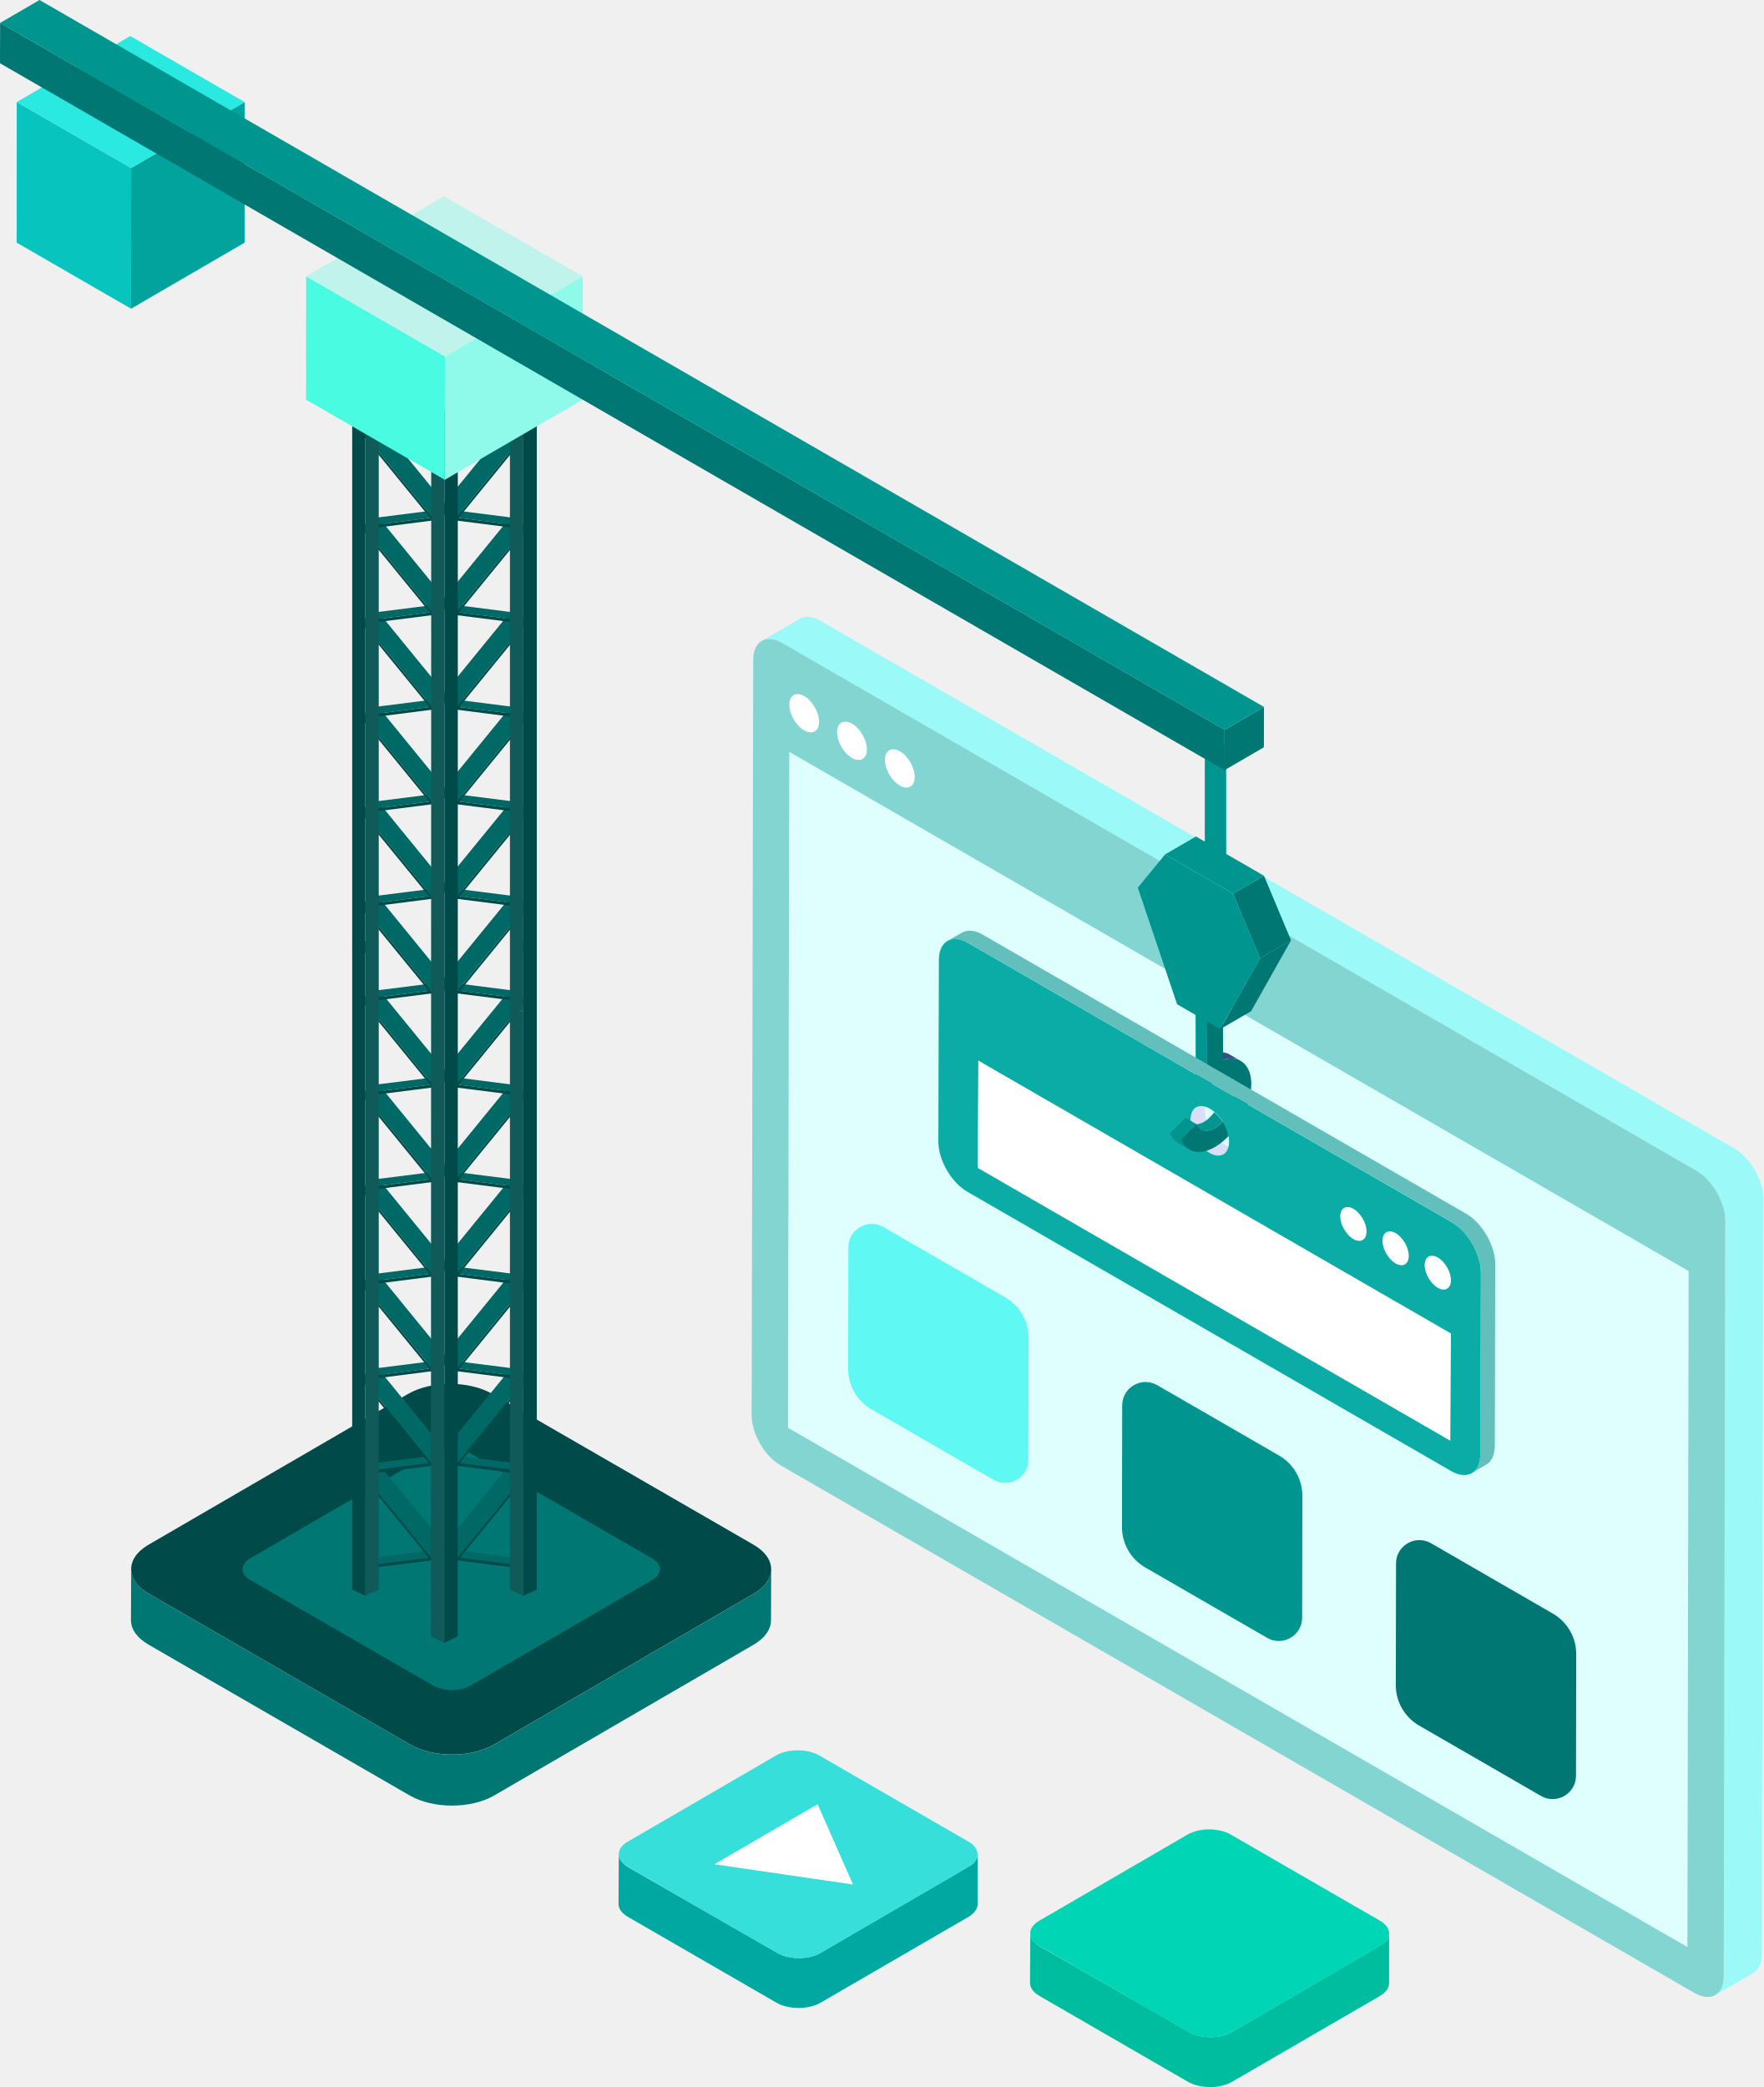
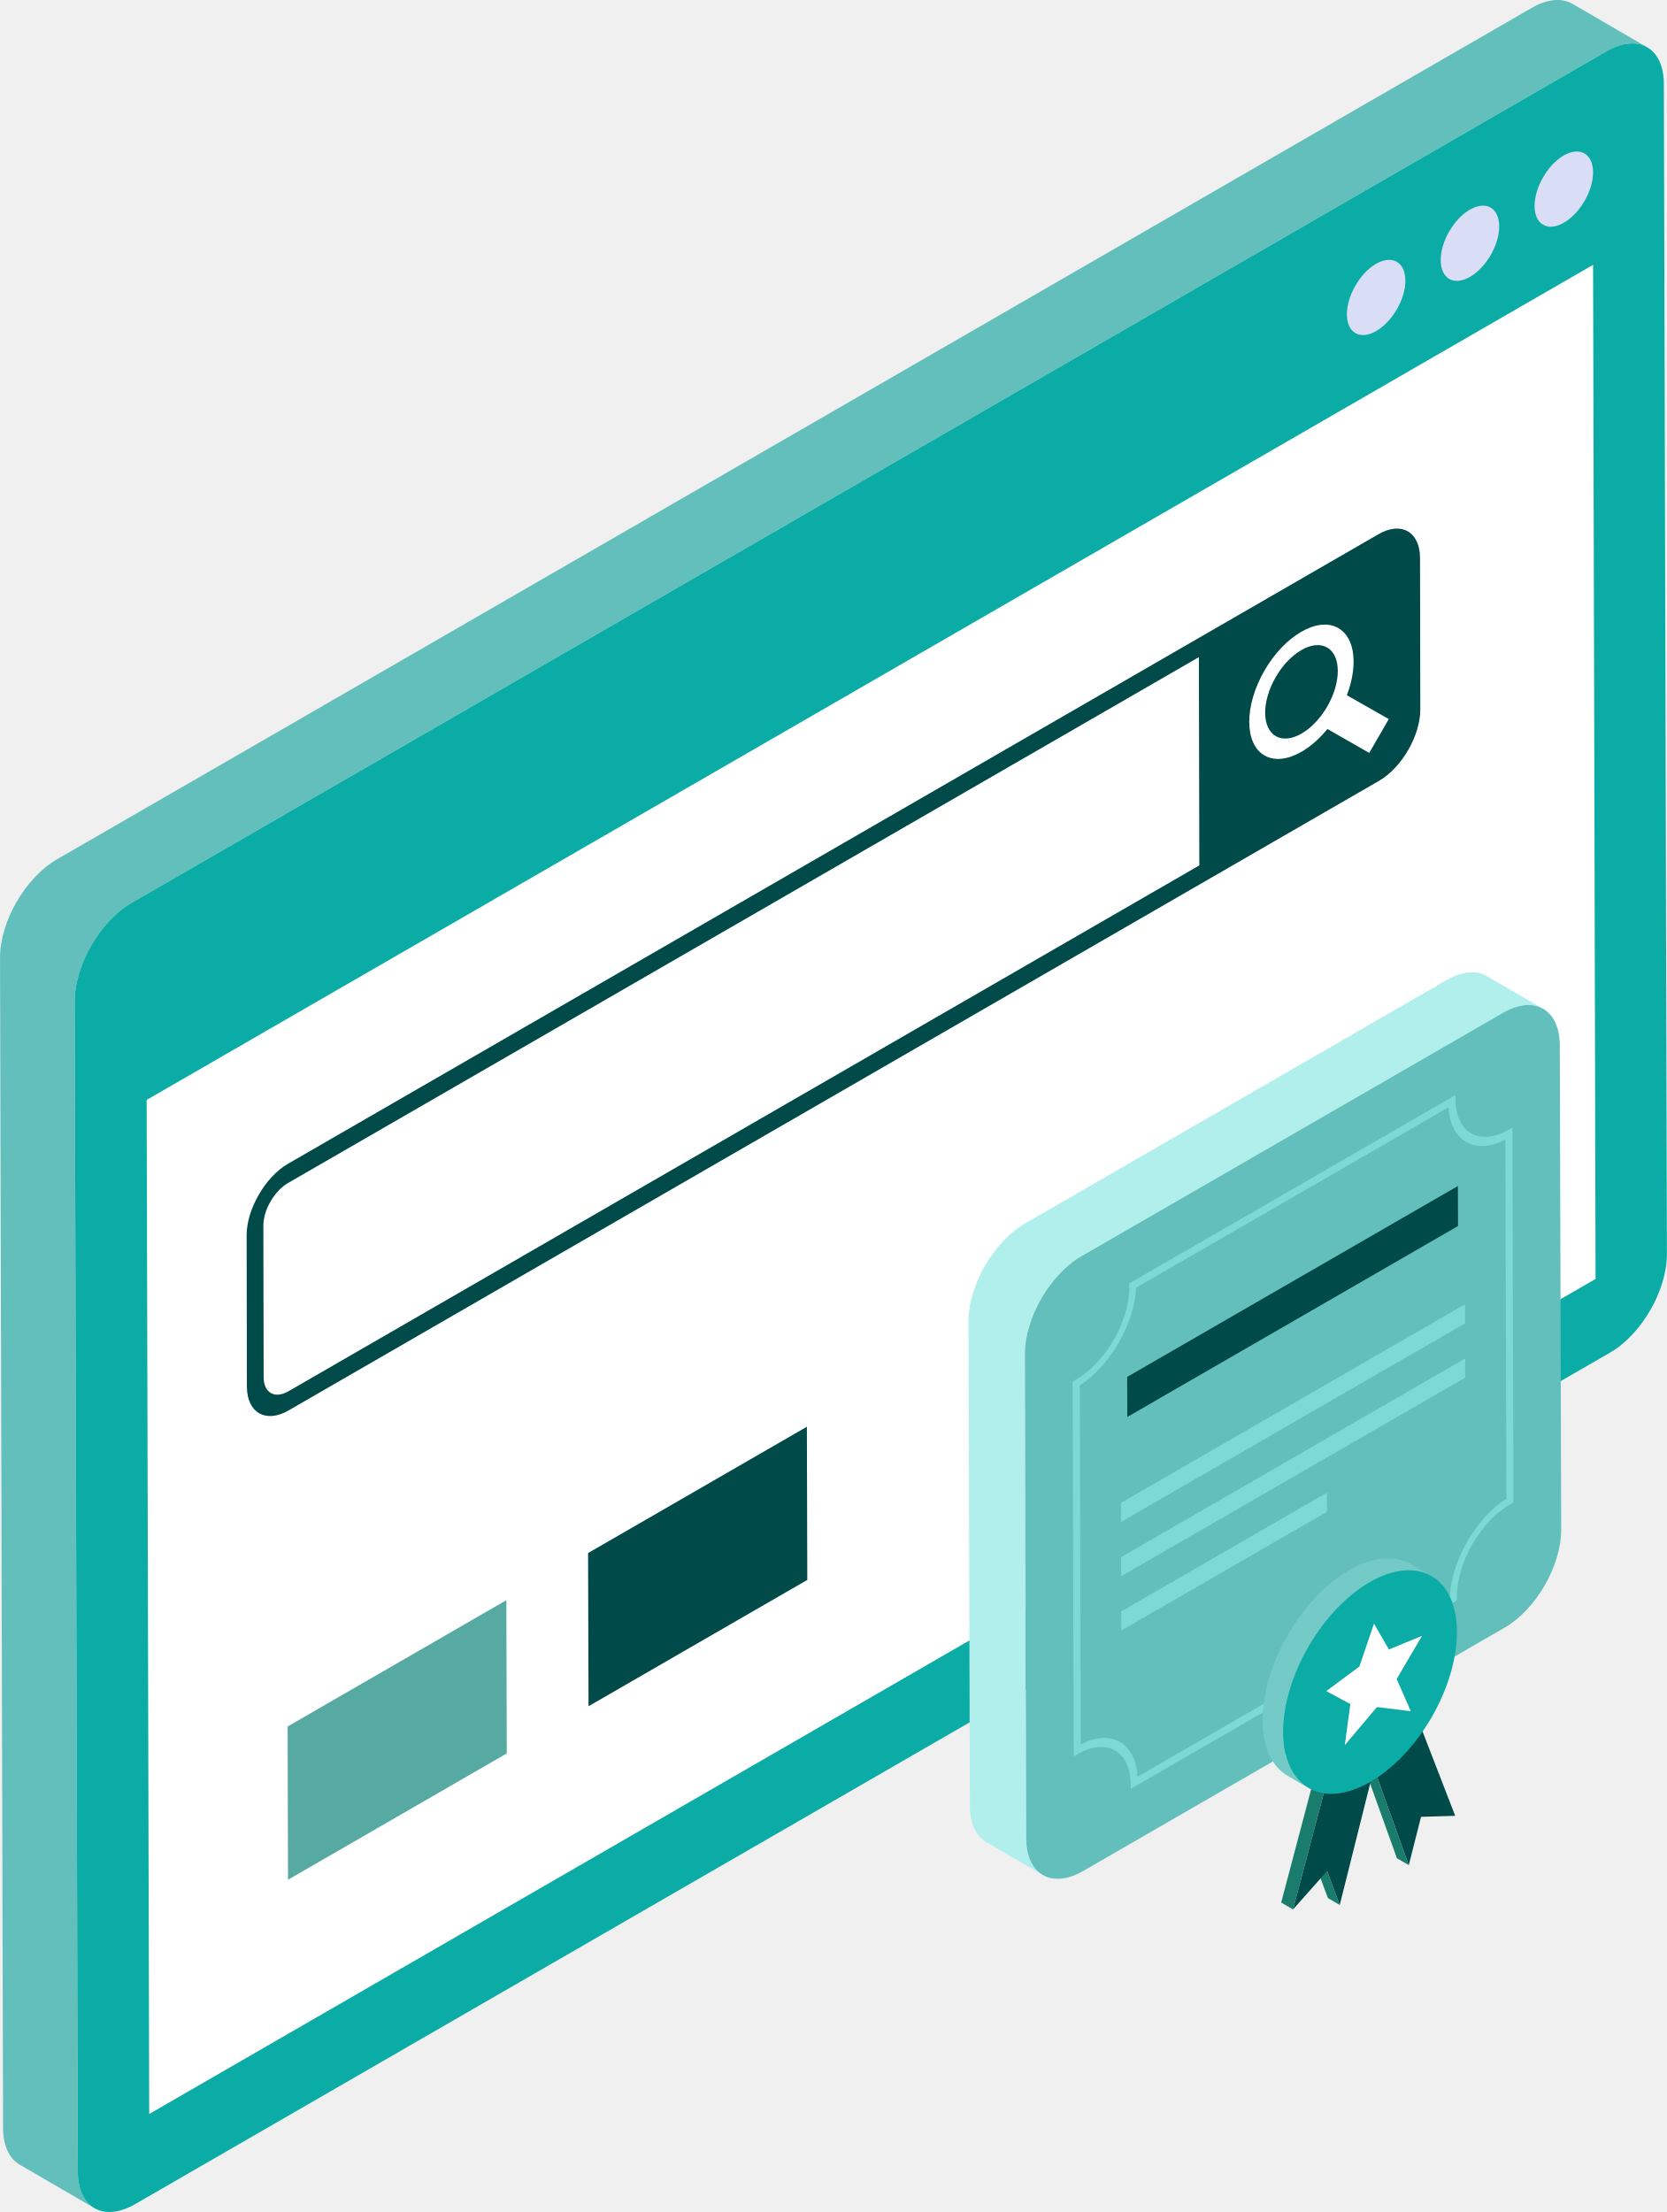
- <svg xmlns="http://www.w3.org/2000/svg" width="10.73mm" height="12.7mm" viewBox="0 0 10.73 12.7" version="1.1" id="svg5">
+ <svg xmlns="http://www.w3.org/2000/svg" width="9.57mm" height="12.7mm" viewBox="0 0 9.57 12.7" version="1.1" id="svg5">
  <defs id="defs2" />
-   <g id="layer1" transform="translate(-99.55555,-141.9435)">
-     <g id="g1527" transform="matrix(0.2645833,0,0,0.2645833,98.30614,141.6789)">
-       <g id="g1193">
-         <g id="g1191">
-           <g id="g1189">
-             <path class="st12" d="m 22.459,37.095 -0.005,1.173 c -4.8e-4,0.202 -0.134,0.404 -0.399,0.559 l -5.967,3.468 c -0.535,0.311 -1.405,0.311 -1.943,0 L 8.139,38.826 C 7.868,38.67 7.733,38.465 7.734,38.26 l 0.005,-1.171 c 0,0.204 0.135,0.409 0.405,0.565 l 6.006,3.468 c 0.538,0.311 1.408,0.311 1.943,-2.4e-4 l 5.967,-3.467 c 0.266,-0.154 0.399,-0.356 0.399,-0.559 z" id="path1181" style="fill:#007773;fill-opacity:1" />
-             <path class="st11" d="m 22.053,36.528 c 0.538,0.311 0.541,0.815 0.006,1.125 l -5.967,3.467 c -0.535,0.311 -1.405,0.311 -1.943,1e-4 L 8.144,37.653 C 7.606,37.343 7.603,36.839 8.138,36.528 l 5.967,-3.467 c 0.535,-0.311 1.405,-0.311 1.943,-1e-5 z" id="path1183" style="fill:#004b49;fill-opacity:1" />
-             <g id="g1187">
-               <path class="st12" d="m 19.72,36.842 c 0.238,0.137 0.239,0.36 0.003,0.498 l -4.179,2.428 c -0.237,0.137 -0.621,0.138 -0.859,1e-4 l -4.206,-2.428 c -0.238,-0.137 -0.239,-0.36 -0.003,-0.498 l 4.179,-2.428 c 0.237,-0.137 0.621,-0.137 0.859,0 z" id="path1185" style="fill:#007773;fill-opacity:1" />
+   <g id="layer1" transform="translate(-113.7212,-142.2907)">
+     <g id="g21666" transform="matrix(0.2645833,0,0,0.2645833,111.8918,142.0261)">
+       <g id="g21582">
+         <path class="st7" d="M 41.036,1.084 C 40.811,0.953 40.499,0.971 40.155,1.169 L 8.151,19.647 c -0.686,0.396 -1.239,1.353 -1.236,2.138 l 0.066,25.395 c 0.001,0.389 0.139,0.664 0.361,0.793 L 8.964,48.916 C 8.742,48.787 8.604,48.513 8.603,48.123 L 8.536,22.728 C 8.534,21.943 9.087,20.986 9.773,20.59 L 41.777,2.112 c 0.344,-0.198 0.655,-0.217 0.88,-0.086 z" id="path21556" style="fill:#62bfbb;fill-opacity:1" />
+         <g id="g21560">
+           <path class="st4" d="m 41.777,2.112 c 0.683,-0.394 1.239,-0.077 1.242,0.708 l 0.066,25.395 c 0.002,0.785 -0.551,1.742 -1.234,2.137 L 9.847,48.829 C 9.162,49.225 8.605,48.908 8.603,48.124 L 8.536,22.728 C 8.534,21.943 9.087,20.986 9.773,20.59 Z" id="path21558" style="fill:#0baca5;fill-opacity:1" />
+         </g>
+         <g id="g21566">
+           <g id="g21564">
+             <polygon class="st2" points="41.483,6.747 41.537,28.753 10.152,46.873 10.097,24.868 " id="polygon21562" />
+           </g>
+         </g>
+         <g id="g21580">
+           <g id="g21570">
+             <path class="st13" d="M 36.772,6.726 C 37.123,6.524 37.409,6.686 37.41,7.089 37.411,7.492 37.127,7.982 36.776,8.184 36.428,8.386 36.142,8.225 36.141,7.822 36.14,7.419 36.423,6.928 36.772,6.726 Z" id="path21568" />
+           </g>
+           <g id="g21574">
+             <path class="st13" d="M 40.845,4.375 C 41.196,4.173 41.481,4.335 41.483,4.738 41.484,5.141 41.2,5.631 40.849,5.833 40.5,6.035 40.215,5.874 40.214,5.471 40.213,5.068 40.496,4.577 40.845,4.375 Z" id="path21572" />
+           </g>
+           <g id="g21578">
+             <path class="st13" d="m 38.809,5.55 c 0.351,-0.202 0.636,-0.04 0.637,0.363 0.001,0.403 -0.283,0.892 -0.633,1.095 -0.351,0.202 -0.634,0.041 -0.636,-0.362 -0.001,-0.403 0.281,-0.893 0.631,-1.096 z" id="path21576" />
+           </g>
+         </g>
+       </g>
+       <g id="g21648">
+         <g id="g21612">
+           <path class="st13" d="m 29.156,27.549 9.149,-5.282 c 0.341,-0.197 0.651,-0.215 0.874,-0.085 l 1.223,0.711 c -0.224,-0.13 -0.533,-0.112 -0.874,0.085 l -9.148,5.282 c -0.679,0.392 -1.228,1.343 -1.226,2.126 l 0.03,10.509 c 0.001,0.389 0.138,0.663 0.36,0.792 L 28.32,40.976 C 28.098,40.847 27.961,40.574 27.96,40.184 L 27.93,29.675 c -0.002,-0.783 0.547,-1.735 1.226,-2.126 z" id="path21584" style="fill:#b1efec;fill-opacity:1" />
+           <g id="g21588">
+             <path class="st0" d="m 30.379,28.26 c -0.679,0.392 -1.228,1.343 -1.226,2.126 l 0.03,10.509 c 0.002,0.783 0.555,1.098 1.234,0.706 l 9.148,-5.282 c 0.679,-0.392 1.228,-1.343 1.226,-2.126 L 40.761,23.684 c -0.002,-0.783 -0.555,-1.098 -1.234,-0.706 z" id="path21586" style="fill:#62bfbb;fill-opacity:1" />
+           </g>
+           <g id="g21610">
+             <g id="g21592">
+               <path class="st1" d="m 39.657,25.512 0.075,-0.043 0.023,8.135 -0.075,0.043 c -0.637,0.368 -1.153,1.262 -1.151,1.994 l 2.5e-4,0.089 -7.079,4.087 -2.5e-4,-0.089 c -0.002,-0.732 -0.522,-1.028 -1.159,-0.66 l -0.078,0.045 -0.023,-8.135 0.078,-0.045 c 0.637,-0.368 1.153,-1.262 1.151,-1.994 l -2.5e-4,-0.089 7.079,-4.087 2.5e-4,0.089 c 0.002,0.732 0.522,1.028 1.159,0.66 z m -0.055,8.008 -0.022,-7.788 c -0.659,0.336 -1.193,0.032 -1.234,-0.703 l -6.778,3.913 c -0.037,0.78 -0.564,1.696 -1.223,2.122 l 0.022,7.788 c 0.659,-0.339 1.19,-0.034 1.231,0.702 l 6.778,-3.913 c 0.037,-0.78 0.567,-1.698 1.226,-2.12" id="path21590" style="fill:#7bdad6;fill-opacity:1" />
+             </g>
+             <g id="g21596">
+               <polygon class="st1" points="35.708,33.39 35.71,33.805 31.245,36.382 31.243,35.968 " id="polygon21594" style="fill:#7bdad6;fill-opacity:1" />
+             </g>
+             <g id="g21600">
+               <polygon class="st1" points="38.704,29.302 38.706,29.716 31.238,34.027 31.237,33.613 " id="polygon21598" style="fill:#7bdad6;fill-opacity:1" />
+             </g>
+             <g id="g21604">
+               <polygon class="st1" points="38.707,30.479 38.709,30.894 31.242,35.205 31.24,34.79 " id="polygon21602" style="fill:#7bdad6;fill-opacity:1" />
+             </g>
+             <g id="g21608">
+               <polygon class="st11" points="38.55,26.736 38.552,27.605 31.376,31.748 31.373,30.879 " id="polygon21606" style="fill:#004b49;fill-opacity:1" />
            </g>
          </g>
        </g>
-       </g>
-       <g id="g1211">
-         <g id="g1209">
-           <g class="st8" id="g1207">
-             <g id="g1197">
-               <polygon class="st3" points="10.349,3.348 10.347,6.582 7.736,8.1 7.738,4.865 " id="polygon1195" style="fill:#01a39c;fill-opacity:1" />
-             </g>
-             <g id="g1201">
-               <polygon class="st4" points="7.738,4.865 7.736,8.1 5.105,6.581 5.107,3.347 " id="polygon1199" style="fill:#07c5be;fill-opacity:1" />
-             </g>
-             <g id="g1205">
-               <polygon class="st7" points="10.349,3.348 7.738,4.865 5.107,3.347 7.718,1.829 " id="polygon1203" style="fill:#2ae9e1;fill-opacity:1" />
-             </g>
-           </g>
-         </g>
-       </g>
-       <g id="g1343">
-         <g id="g1325">
-           <g id="g1323">
-             <g id="g1321">
-               <polygon class="st11" points="14.582,23.788 14.621,23.766 14.685,23.844 15.063,23.636 13.522,21.747 14.589,21.612 14.628,21.59 14.691,21.669 15.07,21.46 13.528,19.572 14.595,19.436 14.634,19.415 14.698,19.493 15.076,19.285 13.535,17.396 14.602,17.261 14.641,17.239 14.704,17.318 15.083,17.109 13.541,15.22 14.608,15.085 14.647,15.063 14.711,15.142 15.089,14.933 13.548,13.045 14.615,12.91 14.654,12.888 14.717,12.966 15.096,12.758 13.45,10.742 13.072,10.95 14.547,12.758 13.377,12.906 12.999,13.115 13.268,13.08 13.102,13.171 14.541,14.933 13.371,15.082 12.992,15.29 13.261,15.256 13.096,15.347 14.534,17.109 13.364,17.257 12.986,17.466 13.255,17.432 13.089,17.522 14.528,19.285 13.358,19.433 12.979,19.641 13.248,19.607 13.083,19.698 14.521,21.46 13.351,21.608 12.973,21.817 13.242,21.783 13.076,21.874 14.515,23.636 13.382,23.78 13.004,23.987 13.096,23.976 13.072,23.989 14.547,25.797 13.377,25.945 12.999,26.154 13.268,26.12 13.102,26.211 14.541,27.973 13.371,28.121 12.992,28.33 13.261,28.295 13.096,28.386 14.534,30.148 13.364,30.297 12.986,30.505 13.255,30.471 13.089,30.562 14.528,32.324 13.358,32.472 12.979,32.681 13.248,32.647 13.083,32.737 14.521,34.499 13.351,34.648 12.973,34.856 13.242,34.822 13.076,34.913 14.515,36.675 13.382,36.819 13.004,37.027 14.582,36.827 14.621,36.805 14.685,36.884 15.063,36.675 13.522,34.787 14.589,34.651 14.628,34.63 14.691,34.708 15.07,34.499 13.528,32.611 14.595,32.476 14.634,32.454 14.698,32.532 15.076,32.324 13.535,30.435 14.602,30.3 14.641,30.278 14.704,30.357 15.083,30.148 13.541,28.26 14.608,28.125 14.647,28.103 14.711,28.181 15.089,27.973 13.548,26.084 14.615,25.949 14.654,25.927 14.717,26.006 15.096,25.797 13.56,23.917 " id="polygon1213" style="fill:#006865;fill-opacity:1" />
-               <polygon class="st11" points="16.503,36.819 16.881,37.027 15.303,36.827 15.264,36.805 15.2,36.883 14.822,36.675 16.364,34.786 15.297,34.651 15.257,34.629 15.194,34.708 14.815,34.499 16.358,32.611 15.29,32.476 15.251,32.454 15.187,32.533 14.809,32.324 16.35,30.436 15.283,30.3 15.244,30.279 15.18,30.357 14.802,30.149 16.344,28.26 15.277,28.125 15.238,28.103 15.174,28.181 14.796,27.973 16.338,26.084 15.271,25.949 15.231,25.927 15.168,26.006 14.789,25.797 16.325,23.917 15.303,23.788 15.264,23.766 15.2,23.845 14.822,23.635 16.364,21.747 15.297,21.612 15.257,21.59 15.194,21.669 14.815,21.46 16.358,19.572 15.29,19.436 15.251,19.415 15.187,19.493 14.809,19.285 16.35,17.396 15.283,17.261 15.244,17.239 15.18,17.317 14.802,17.109 16.344,15.22 15.277,15.086 15.238,15.064 15.174,15.142 14.796,14.933 16.338,13.045 15.271,12.91 15.231,12.888 15.168,12.967 14.789,12.757 16.436,10.742 16.814,10.95 15.338,12.757 16.508,12.906 16.886,13.114 16.617,13.08 16.783,13.171 15.344,14.933 16.514,15.082 16.893,15.29 16.624,15.256 16.789,15.347 15.35,17.109 16.521,17.257 16.899,17.466 16.63,17.432 16.795,17.523 15.357,19.285 16.528,19.432 16.906,19.642 16.637,19.607 16.802,19.698 15.364,21.46 16.534,21.608 16.912,21.817 16.643,21.783 16.809,21.873 15.369,23.635 16.503,23.779 16.881,23.988 16.79,23.976 16.814,23.989 15.338,25.797 16.508,25.946 16.886,26.154 16.617,26.12 16.783,26.211 15.344,27.973 16.514,28.121 16.893,28.33 16.624,28.296 16.789,28.386 15.35,30.149 16.521,30.296 16.899,30.505 16.63,30.471 16.795,30.561 15.357,32.324 16.528,32.472 16.906,32.68 16.637,32.646 16.802,32.737 15.364,34.499 16.534,34.648 16.912,34.856 16.643,34.822 16.809,34.913 15.369,36.675 " id="polygon1215" style="fill:#006865;fill-opacity:1" />
-               <g id="g1237">
-                 <g id="g1225">
-                   <g id="g1223">
-                     <g class="st8" id="g1221">
-                       <g id="g1219">
-                         <polygon class="st9" points="14.704,30.356 13.09,30.562 14.698,32.532 13.083,32.738 14.692,34.708 13.077,34.913 14.685,36.883 13.032,37.093 13.004,37.027 14.582,36.827 12.972,34.856 14.588,34.651 12.979,32.68 14.595,32.476 12.986,30.505 14.602,30.3 12.993,28.33 14.608,28.125 12.999,26.154 14.614,25.949 13.065,24.05 13.032,24.054 13.004,23.988 14.582,23.788 12.972,21.817 14.588,21.612 12.979,19.642 14.595,19.436 12.986,17.466 14.602,17.261 12.993,15.29 14.608,15.085 12.999,13.115 14.614,12.91 13.043,10.985 13.071,10.95 14.718,12.966 13.103,13.172 14.711,15.142 13.096,15.347 14.704,17.317 13.09,17.523 14.698,19.493 13.083,19.698 14.692,21.668 13.077,21.874 14.685,23.844 13.114,24.043 14.718,26.006 13.103,26.211 14.711,28.181 13.096,28.386 " id="polygon1217" style="fill:#004b49;fill-opacity:1" />
-                       </g>
-                     </g>
-                   </g>
-                 </g>
-                 <g id="g1235">
-                   <g id="g1233">
-                     <g class="st8" id="g1231">
-                       <g id="g1229">
-                         <polygon class="st9" points="15.2,36.883 16.809,34.913 15.193,34.708 16.802,32.738 15.187,32.532 16.795,30.562 15.18,30.356 16.789,28.386 15.174,28.181 16.782,26.211 15.167,26.006 16.77,24.043 15.2,23.844 16.809,21.874 15.193,21.668 16.802,19.698 15.187,19.493 16.795,17.523 15.18,17.317 16.789,15.347 15.174,15.142 16.782,13.172 15.167,12.966 16.814,10.95 16.842,10.985 15.271,12.91 16.887,13.115 15.277,15.085 16.892,15.29 15.284,17.261 16.899,17.466 15.29,19.436 16.906,19.642 15.297,21.612 16.912,21.817 15.303,23.788 16.881,23.988 16.853,24.054 16.821,24.05 15.271,25.949 16.887,26.154 15.277,28.125 16.892,28.33 15.284,30.3 16.899,30.505 15.29,32.476 16.906,32.68 15.297,34.651 16.912,34.856 15.303,36.827 16.881,37.027 16.853,37.093 " id="polygon1227" style="fill:#004b49;fill-opacity:1" />
-                       </g>
-                     </g>
-                   </g>
-                 </g>
+         <g id="g21646">
+           <g id="g21628">
+             <g class="st8" id="g21626">
+               <g id="g21620">
+                 <polygon class="st11" points="35.455,41.452 35.729,42.188 35.986,42.338 35.713,41.601 " id="polygon21614" style="fill:#1a7c6c;fill-opacity:1" />
+                 <polygon class="st11" points="36.729,39.37 36.472,39.221 37.226,41.323 37.484,41.473 " id="polygon21616" style="fill:#1a7c6c;fill-opacity:1" />
+                 <polygon class="st11" points="36.056,38.339 37.393,37.567 37.135,37.417 35.798,38.189 34.715,42.285 34.972,42.434 " id="polygon21618" style="fill:#1a7c6c;fill-opacity:1" />
              </g>
-               <g id="g1269">
-                 <g id="g1267">
-                   <g id="g1245">
-                     <g class="st8" id="g1243">
-                       <g id="g1241">
-                         <polygon class="st11" points="14.636,23.638 14.943,23.494 15.249,23.637 14.943,23.781 " id="polygon1239" />
-                       </g>
-                     </g>
-                   </g>
-                   <g id="g1257">
-                     <g class="st8" id="g1255">
-                       <g id="g1249">
-                         <polygon class="st11" points="16.453,22.783 16.759,22.639 17.066,22.782 16.76,22.926 " id="polygon1247" />
-                       </g>
-                       <g id="g1253">
-                         <polygon class="st12" points="16.759,24.272 16.759,37.703 16.45,37.56 16.45,24.129 " id="polygon1251" style="fill:#105b59;fill-opacity:1" />
-                       </g>
-                     </g>
-                   </g>
-                   <g id="g1265">
-                     <g class="st8" id="g1263">
-                       <g id="g1261">
-                         <polygon class="st11" points="13.432,22.783 13.126,22.639 12.819,22.782 13.125,22.926 " id="polygon1259" />
-                       </g>
-                     </g>
-                   </g>
-                 </g>
-               </g>
-               <g id="g1319">
-                 <g id="g1285">
-                   <g class="st8" id="g1283">
-                     <g id="g1273">
-                       <polygon class="st9" points="15.251,10.598 15.251,38.634 14.942,38.783 14.942,10.741 " id="polygon1271" style="fill:#004b49;fill-opacity:1" />
-                     </g>
-                     <g id="g1277">
-                       <polygon class="st11" points="14.636,10.599 14.943,10.454 15.249,10.598 14.943,10.742 " id="polygon1275" />
-                     </g>
-                     <g id="g1281">
-                       <polygon class="st12" points="14.942,10.741 14.942,38.783 14.633,38.634 14.64,10.598 " id="polygon1279" style="fill:#105b59;fill-opacity:1" />
-                     </g>
-                   </g>
-                 </g>
-                 <g id="g1301">
-                   <g class="st8" id="g1299">
-                     <g id="g1289">
-                       <polygon class="st9" points="17.068,9.745 17.068,37.56 16.759,37.703 16.759,9.888 " id="polygon1287" style="fill:#004b49;fill-opacity:1" />
-                     </g>
-                     <g id="g1293">
-                       <polygon class="st11" points="16.453,9.744 16.759,9.599 17.066,9.743 16.76,9.887 " id="polygon1291" />
-                     </g>
-                     <g id="g1297">
-                       <polygon class="st12" points="16.759,9.888 16.759,24.272 16.45,24.129 16.45,9.745 " id="polygon1295" style="fill:#105b59;fill-opacity:1" />
-                     </g>
-                   </g>
-                 </g>
-                 <g id="g1317">
-                   <g class="st8" id="g1315">
-                     <g id="g1305">
-                       <polygon class="st9" points="13.124,9.888 13.124,37.703 12.822,37.56 12.822,9.745 " id="polygon1303" style="fill:#004b49;fill-opacity:1" />
-                     </g>
-                     <g id="g1309">
-                       <polygon class="st11" points="13.432,9.744 13.126,9.599 12.819,9.743 13.125,9.887 " id="polygon1307" />
-                     </g>
-                     <g id="g1313">
-                       <polygon class="st12" points="13.433,9.745 13.433,37.56 13.124,37.703 13.124,9.888 " id="polygon1311" style="fill:#105b59;fill-opacity:1" />
-                     </g>
-                   </g>
-                 </g>
+               <g id="g21624">
+                 <polygon class="st9" points="36.729,39.37 35.986,42.338 35.713,41.601 34.972,42.434 36.056,38.339 37.393,37.567 38.491,40.403 37.75,40.425 37.484,41.473 " id="polygon21622" style="fill:#004b49;fill-opacity:1" />
              </g>
            </g>
          </g>
-         </g>
-         <g id="g1341">
-           <g id="g1339">
-             <g class="st8" id="g1337">
-               <polygon class="st17" points="14.955,9.197 14.952,12.035 18.121,10.193 18.123,7.355 " id="polygon1327" style="fill:#8ffaea;fill-opacity:1" />
-               <g id="g1331">
-                 <polygon class="st0" points="14.955,9.197 14.952,12.035 11.761,10.192 11.763,7.354 " id="polygon1329" style="fill:#49fce1;fill-opacity:1" />
+           <g id="g21644">
+             <g class="st8" id="g21642">
+               <g id="g21632">
+                 <path class="st7" d="m 34.311,38.33 c 0,0.593 0.209,1.011 0.548,1.207 l 0.447,0.26 c -0.339,-0.196 -0.548,-0.615 -0.548,-1.207 -0.003,-1.198 0.837,-2.656 1.879,-3.258 0.523,-0.301 0.998,-0.33 1.341,-0.13 l -0.447,-0.26 c -0.342,-0.2 -0.818,-0.171 -1.341,0.13 -1.043,0.602 -1.882,2.06 -1.879,3.258 z" id="path21630" style="fill:#74cac6;fill-opacity:1" />
              </g>
-               <g id="g1335">
-                 <polygon class="st13" points="18.123,7.355 14.955,9.197 11.763,7.354 14.931,5.513 " id="polygon1333" style="fill:#c0f3eb;fill-opacity:1" />
+               <g id="g21636">
+                 <ellipse class="st4" cx="36.643" cy="37.5" rx="2.658" ry="1.54" transform="matrix(0.50245,-0.8646,0.8646,0.50245,-14.19097,50.33978)" id="ellipse21634" style="fill:#0baca5;fill-opacity:1" />
+               </g>
+               <g id="g21640">
+                 <polygon class="st2" points="37.528,38.133 36.793,38.043 36.095,38.87 36.216,37.979 35.695,37.696 36.412,37.163 36.729,36.233 37.053,36.794 37.77,36.498 37.221,37.434 " id="polygon21638" />
              </g>
            </g>
          </g>
        </g>
      </g>
-       <g id="g1371">
-         <path class="st0" d="m 23.116,15.233 c 0.122,-0.071 0.29,-0.061 0.475,0.046 l 21.019,12.135 c 0.37,0.214 0.669,0.731 0.668,1.155 l -0.036,17.378 c -5.9e-4,0.21 -0.075,0.358 -0.195,0.428 l -0.876,0.509 c 0.12,-0.07 0.194,-0.218 0.195,-0.428 L 44.402,29.079 c 0.001,-0.424 -0.297,-0.941 -0.668,-1.155 L 22.715,15.789 c -0.186,-0.107 -0.354,-0.117 -0.475,-0.046 z" id="path1345" style="fill:#9bfaf7;fill-opacity:1" />
-         <g id="g1349">
-           <path class="st1" d="m 22.715,15.789 c -0.369,-0.213 -0.669,-0.042 -0.67,0.382 l -0.036,17.378 c -0.001,0.424 0.297,0.941 0.666,1.154 l 21.019,12.135 c 0.37,0.214 0.671,0.043 0.672,-0.381 l 0.036,-17.378 c 0.001,-0.424 -0.297,-0.941 -0.668,-1.155 z" id="path1347" style="fill:#83d5d2;fill-opacity:1" />
+       <path class="st11" d="M 37.728,13.107 C 37.726,12.542 37.324,12.305 36.825,12.593 L 13.163,26.254 c -0.492,0.284 -0.899,0.988 -0.897,1.554 l 0.006,3.284 c 0.002,0.566 0.411,0.799 0.903,0.515 L 36.837,17.945 c 0.499,-0.288 0.899,-0.988 0.897,-1.554 z M 13.174,31.19 c -0.298,0.172 -0.538,0.035 -0.539,-0.307 l -0.006,-3.284 c -9.9e-4,-0.342 0.238,-0.756 0.536,-0.928 l 19.764,-11.411 0.01,4.519 z" id="path21650" style="fill:#004b49;fill-opacity:1" />
+       <g id="g21654">
+         <path class="st2" d="m 36.141,16.087 0.909,0.517 -0.424,0.734 -0.908,-0.519 c -0.173,0.213 -0.367,0.382 -0.561,0.494 -0.29,0.167 -0.58,0.208 -0.801,0.082 -0.443,-0.252 -0.445,-1.079 -0.005,-1.842 0.22,-0.381 0.51,-0.676 0.8,-0.843 0.29,-0.168 0.581,-0.208 0.802,-0.082 0.37,0.21 0.432,0.819 0.187,1.459 z m -0.426,0.244 c 0.306,-0.531 0.305,-1.105 -0.004,-1.281 -0.154,-0.088 -0.356,-0.06 -0.558,0.057 -0.202,0.117 -0.403,0.321 -0.557,0.587 -0.306,0.531 -0.305,1.105 0.004,1.281 0.154,0.088 0.356,0.06 0.558,-0.057 0.202,-0.117 0.403,-0.321 0.557,-0.587" id="path21652" />
+       </g>
+       <g id="g21664">
+         <g id="g21658">
+           <polygon class="st6" points="17.911,39.049 17.902,35.724 13.155,38.465 13.164,41.79 " id="polygon21656" style="fill:#57aaa2;fill-opacity:1" />
        </g>
-         <g id="g1355">
-           <g id="g1353">
-             <polygon class="st13" points="22.874,18.292 22.845,33.839 43.53,45.781 43.559,30.234 " id="polygon1351" style="fill:#defffd;fill-opacity:1" />
-           </g>
+         <g id="g21662">
+           <polygon class="st11" points="24.432,35.284 24.423,31.96 19.675,34.701 19.685,38.025 " id="polygon21660" style="fill:#004b49;fill-opacity:1" />
        </g>
-         <g id="g1369">
-           <g id="g1359">
-             <path class="st2" d="m 25.418,18.28 c -0.189,-0.109 -0.344,-0.021 -0.344,0.196 -6.2e-4,0.218 0.153,0.482 0.342,0.591 0.188,0.109 0.343,0.022 0.343,-0.196 6.2e-4,-0.218 -0.153,-0.483 -0.341,-0.592 z" id="path1357" />
-           </g>
-           <g id="g1363">
-             <path class="st2" d="m 23.219,17.011 c -0.189,-0.109 -0.344,-0.021 -0.344,0.196 -6.2e-4,0.218 0.153,0.482 0.342,0.591 0.188,0.109 0.343,0.022 0.343,-0.196 6.2e-4,-0.218 -0.153,-0.483 -0.341,-0.592 z" id="path1361" />
-           </g>
-           <g id="g1367">
-             <path class="st2" d="m 24.318,17.645 c -0.189,-0.109 -0.344,-0.021 -0.344,0.196 -6.2e-4,0.218 0.153,0.482 0.342,0.591 0.189,0.109 0.343,0.022 0.343,-0.196 6.2e-4,-0.218 -0.152,-0.482 -0.341,-0.592 z" id="path1365" />
-           </g>
-         </g>
-       </g>
-       <g id="g1435">
-         <g id="g1411">
-           <g id="g1391">
-             <g id="g1381">
-               <g class="st8" id="g1379">
-                 <g id="g1377">
-                   <path class="st11" d="m 32.601,25.229 0.25,0.145 c 0.156,-0.049 0.296,-0.038 0.406,0.026 L 33.007,25.255 c -0.11,-0.064 -0.249,-0.075 -0.406,-0.026 z" id="path1373" />
-                   <polygon class="st11" points="32.217,23.524 32.223,25.856 32.474,26.002 32.468,23.669 32.846,23.451 32.596,23.305 " id="polygon1375" style="fill:#00968f;fill-opacity:1" />
-                 </g>
-               </g>
-             </g>
-             <g id="g1385">
-               <path class="st13" d="m 33.123,26.154 c -4e-4,-0.144 -0.051,-0.245 -0.134,-0.293 l -0.25,-0.145 c 0.082,0.048 0.133,0.149 0.134,0.293 5.5e-4,0.19 -0.092,0.404 -0.224,0.573 0.073,0.062 0.14,0.135 0.193,0.222 0.165,-0.175 0.282,-0.431 0.281,-0.649 z" id="path1383" />
-             </g>
-             <g id="g1389">
-               <path class="st9" d="m 33.501,25.936 c -0.001,-0.454 -0.279,-0.678 -0.65,-0.561 l -0.005,-1.924 -0.379,0.219 0.006,2.333 0.189,-0.109 c 0.253,-0.146 0.46,-0.029 0.46,0.261 6.4e-4,0.218 -0.116,0.474 -0.281,0.649 0.065,0.106 0.107,0.22 0.127,0.335 0.311,-0.32 0.533,-0.795 0.531,-1.202 z" id="path1387" style="fill:#007773;fill-opacity:1" />
-             </g>
-           </g>
-           <g id="g1405">
-             <g class="st8" id="g1403">
-               <g id="g1397">
-                 <path class="st13" d="m 33.19,27.355 -0.33,0.193 c -0.08,0.047 -0.193,0.038 -0.316,-0.033 -0.245,-0.142 -0.444,-0.486 -0.439,-0.769 0,-0.137 0.047,-0.231 0.127,-0.278 l 0.33,-0.193 c -0.08,0.047 -0.127,0.142 -0.127,0.278 0,0.283 0.198,0.628 0.444,0.769 0.123,0.071 0.231,0.08 0.311,0.033 z" id="path1393" />
-                 <path class="st7" d="m 39.11,30.075 -0.009,4.18 c -0.005,0.212 -0.075,0.363 -0.198,0.429 l -0.33,0.193 c 0.118,-0.066 0.193,-0.217 0.193,-0.429 l 0.014,-4.18 c 0,-0.425 -0.297,-0.944 -0.67,-1.161 L 26.987,22.686 c -0.184,-0.104 -0.354,-0.113 -0.477,-0.042 l 0.335,-0.193 c 0.123,-0.071 0.288,-0.061 0.472,0.042 l 11.124,6.422 c 0.373,0.217 0.67,0.736 0.67,1.161 z" id="path1395" style="fill:#62bfbb;fill-opacity:1" />
-               </g>
-               <g id="g1401">
-                 <path class="st4" d="m 38.109,29.11 c 0.374,0.216 0.671,0.734 0.67,1.16 l -0.012,4.178 c -0.001,0.429 -0.3,0.6 -0.674,0.384 l -11.123,-6.422 c -0.368,-0.212 -0.668,-0.729 -0.667,-1.158 l 0.012,-4.178 c 0.001,-0.426 0.303,-0.598 0.671,-0.386 z m -5.564,-1.593 c 0.247,0.143 0.444,0.024 0.444,-0.257 7.9e-4,-0.28 -0.194,-0.619 -0.441,-0.761 -0.244,-0.141 -0.443,-0.031 -0.444,0.25 -7.9e-4,0.28 0.197,0.627 0.441,0.768" id="path1399" style="fill:#0baca5;fill-opacity:1" />
-               </g>
-             </g>
-           </g>
-           <path class="st11" d="m 32.649,26.581 c -0.069,0.089 -0.146,0.169 -0.234,0.22 -0.067,0.038 -0.131,0.057 -0.189,0.06 l 0.009,-0.009 -0.25,-0.145 -0.353,0.358 c 0.042,0.104 0.108,0.18 0.189,0.227 l 0.25,0.145 c -0.081,-0.047 -0.146,-0.123 -0.189,-0.227 l 0.313,-0.317 0.144,0.084 c 0.085,0.05 0.203,0.041 0.327,-0.031 0.063,-0.036 0.122,-0.085 0.176,-0.143 -0.053,-0.086 -0.12,-0.16 -0.193,-0.222 z" id="path1407" style="fill:#00968f;fill-opacity:1" />
-           <path class="st9" d="m 32.666,26.946 c -0.189,0.109 -0.363,0.071 -0.43,-0.095 l -0.353,0.358 c 0.123,0.302 0.438,0.371 0.785,0.17 0.107,-0.062 0.208,-0.146 0.302,-0.242 -0.02,-0.114 -0.062,-0.229 -0.127,-0.335 -0.054,0.058 -0.114,0.107 -0.176,0.143 z" id="path1409" style="fill:#007773;fill-opacity:1" />
-         </g>
-         <g id="g1417">
-           <g id="g1415">
-             <polygon class="st2" points="27.222,25.393 27.206,27.86 38.077,34.136 38.092,31.67 " id="polygon1413" />
-           </g>
-         </g>
-         <g id="g1433">
-           <g id="g1431">
-             <g id="g1421">
-               <path class="st2" d="m 37.791,29.923 c -0.167,-0.097 -0.303,-0.019 -0.304,0.173 -5.5e-4,0.192 0.135,0.425 0.302,0.522 0.166,0.096 0.302,0.019 0.303,-0.173 5.5e-4,-0.192 -0.135,-0.426 -0.301,-0.522 z" id="path1419" />
-             </g>
-             <g id="g1425">
-               <path class="st2" d="m 35.85,28.803 c -0.167,-0.097 -0.303,-0.019 -0.304,0.173 -5.5e-4,0.192 0.135,0.425 0.302,0.522 0.166,0.096 0.302,0.019 0.303,-0.173 5.4e-4,-0.192 -0.135,-0.426 -0.301,-0.522 z" id="path1423" />
-             </g>
-             <g id="g1429">
-               <path class="st2" d="m 36.821,29.363 c -0.167,-0.097 -0.303,-0.019 -0.304,0.173 -5.5e-4,0.192 0.135,0.425 0.302,0.522 0.167,0.097 0.302,0.019 0.303,-0.173 5.5e-4,-0.192 -0.134,-0.426 -0.301,-0.522 z" id="path1427" />
-             </g>
-           </g>
-         </g>
-       </g>
-       <g id="g1471">
-         <g id="g1469">
-           <g id="g1467">
-             <g id="g1465">
-               <g id="g1457">
-                 <g id="g1455">
-                   <g class="st8" id="g1453">
-                     <g id="g1439">
-                       <polygon class="st9" points="33.703,23.04 34.414,22.627 33.496,24.257 32.785,24.67 " id="polygon1437" style="fill:#007773;fill-opacity:1" />
-                     </g>
-                     <g id="g1443">
-                       <polygon class="st9" points="33.082,21.555 33.792,21.142 34.414,22.627 33.703,23.04 " id="polygon1441" style="fill:#007773;fill-opacity:1" />
-                     </g>
-                     <g id="g1447">
-                       <polygon class="st11" points="31.518,20.652 32.228,20.239 33.792,21.142 33.082,21.555 " id="polygon1445" style="fill:#00968f;fill-opacity:1" />
-                     </g>
-                     <g id="g1451">
-                       <polygon class="st12" points="30.89,21.416 31.518,20.652 33.082,21.555 33.703,23.04 32.785,24.67 31.794,24.098 " id="polygon1449" style="fill:#00968f;fill-opacity:1" />
-                     </g>
-                   </g>
-                 </g>
-               </g>
-               <g id="g1463">
-                 <g class="st8" id="g1461">
-                   <path class="st12" d="m 32.923,18.198 c 0.019,0.019 0.019,0.038 0,0.076 v 2.63 c 0,0.038 -0.019,0.075 -0.057,0.113 -0.113,0.056 -0.265,0.056 -0.359,0 -0.057,-0.039 -0.076,-0.076 -0.076,-0.113 v -2.686 c 0,-0.038 0.019,-0.076 0.076,-0.113 0.094,-0.056 0.246,-0.056 0.359,0 0.057,0.038 0.076,0.056 0.057,0.094 z" id="path1459" style="fill:#00968f;fill-opacity:1" />
-                 </g>
-               </g>
-             </g>
-           </g>
-         </g>
-       </g>
-       <g id="g1485">
-         <g id="g1475">
-           <polygon class="st9" points="32.886,17.786 33.792,17.259 33.79,18.187 32.884,18.714 " id="polygon1473" style="fill:#007773;fill-opacity:1" />
-         </g>
-         <g id="g1479">
-           <polygon class="st11" points="4.725,1.527 5.631,1 33.792,17.259 32.886,17.786 " id="polygon1477" style="fill:#00968f;fill-opacity:1" />
-         </g>
-         <g id="g1483">
-           <polygon class="st12" points="32.886,17.786 32.884,18.714 4.722,2.455 4.725,1.527 " id="polygon1481" style="fill:#007773;fill-opacity:1" />
-         </g>
-       </g>
-       <g id="g1503">
-         <g id="g1501">
-           <g class="st8" id="g1499">
-             <g id="g1489">
-               <path class="st4" d="m 27.205,43.65 v 1.146 c 0,0.105 -0.07,0.204 -0.204,0.288 l -3.415,1.982 c -0.274,0.155 -0.717,0.155 -0.998,0 L 19.158,45.084 C 19.017,45 18.947,44.894 18.947,44.789 l 0.007,-1.146 c 0,0.105 0.07,0.211 0.204,0.295 l 3.437,1.975 c 0.274,0.162 0.724,0.162 0.991,0.007 l 3.415,-1.989 c 0.141,-0.077 0.204,-0.176 0.204,-0.281 z" id="path1487" style="fill:#00a8a2;fill-opacity:1" />
-             </g>
-             <g id="g1493">
-               <path class="st7" d="m 26.996,43.357 c 0.278,0.161 0.28,0.42 0.008,0.578 l -3.415,1.984 c -0.272,0.158 -0.719,0.158 -0.997,-0.003 l -3.433,-1.982 c -0.274,-0.158 -0.275,-0.417 -0.003,-0.575 l 3.415,-1.984 c 0.272,-0.158 0.719,-0.158 0.993,0 z" id="path1491" style="fill:#37dfda;fill-opacity:1" />
-             </g>
-             <g id="g1497">
-               <polygon class="st2" points="24.34,44.343 21.152,43.877 23.526,42.497 " id="polygon1495" />
-             </g>
-           </g>
-         </g>
-       </g>
-       <g id="g1517">
-         <g id="g1515">
-           <g class="st8" id="g1513">
-             <g id="g1507">
-               <path class="st17" d="m 36.669,45.469 v 1.146 c 0,0.105 -0.07,0.204 -0.204,0.288 l -3.415,1.982 c -0.274,0.155 -0.717,0.155 -0.998,0 L 28.622,46.902 c -0.141,-0.084 -0.211,-0.19 -0.211,-0.295 l 0.007,-1.146 c 0,0.105 0.07,0.211 0.204,0.295 l 3.437,1.975 c 0.274,0.162 0.724,0.162 0.991,0.007 l 3.415,-1.989 c 0.141,-0.077 0.204,-0.176 0.204,-0.281 z" id="path1505" style="fill:#00bda0;fill-opacity:1" />
-             </g>
-             <g id="g1511">
-               <path class="st0" d="m 36.46,45.176 c 0.278,0.161 0.28,0.42 0.008,0.578 l -3.415,1.984 c -0.272,0.158 -0.719,0.158 -0.997,-0.003 l -3.433,-1.982 c -0.274,-0.158 -0.275,-0.417 -0.003,-0.575 l 3.415,-1.984 c 0.272,-0.158 0.719,-0.158 0.993,0 z" id="path1509" style="fill:#00d5b5;fill-opacity:1" />
-             </g>
-           </g>
-         </g>
-       </g>
-       <g id="g1525">
-         <path class="st7" d="m 27.842,30.841 -2.803,-1.619 c -0.357,-0.206 -0.804,0.051 -0.805,0.464 l -0.005,2.798 c -7.2e-4,0.384 0.204,0.739 0.536,0.931 l 2.803,1.619 c 0.357,0.206 0.804,-0.051 0.805,-0.464 l 0.005,-2.798 c 7.2e-4,-0.384 -0.204,-0.739 -0.536,-0.931 z" id="path1519" style="fill:#5ff8f3;fill-opacity:1" />
-         <path class="st4" d="m 34.139,34.477 -2.803,-1.619 c -0.357,-0.206 -0.804,0.051 -0.805,0.464 l -0.005,2.798 c -7.2e-4,0.384 0.204,0.739 0.536,0.931 l 2.803,1.619 c 0.357,0.206 0.804,-0.051 0.805,-0.464 l 0.005,-2.798 c 7.3e-4,-0.384 -0.204,-0.739 -0.536,-0.931 z" id="path1521" style="fill:#00968f;fill-opacity:1" />
-         <path class="st3" d="m 40.437,38.113 -2.803,-1.619 c -0.357,-0.206 -0.804,0.051 -0.805,0.464 l -0.005,2.798 c -7.2e-4,0.384 0.204,0.739 0.536,0.931 l 2.803,1.619 c 0.357,0.206 0.804,-0.051 0.805,-0.464 l 0.005,-2.798 c 7.2e-4,-0.384 -0.204,-0.739 -0.536,-0.931 z" id="path1523" style="fill:#007773;fill-opacity:1" />
      </g>
    </g>
  </g>
  <style type="text/css" id="style1179">
	.st0{fill:#B7C5FD;}
	.st1{fill:#9AADFD;}
	.st2{fill:#FFFFFF;}
	.st3{fill:#3955D1;}
	.st4{fill:#4466FB;}
	.st5{fill:#AABAFD;}
	.st6{fill:#798FFE;}
	.st7{fill:#6BB5FB;}
	.st8{enable-background:new    ;}
	.st9{fill:#1B2A4F;}
	.st10{fill:url(#);}
	.st11{fill:#384E85;}
	.st12{fill:#2E4277;}
	.st13{fill:#D9DDF6;}
	.st14{fill:#535D88;}
	.st15{fill:#2B3C67;}
	.st16{fill:#8FCCFF;}
	.st17{fill:#8CA1FD;}
	.st18{opacity:0.3;}
	.st19{opacity:0.3;fill:#4466FB;}
	.st20{opacity:0.2;}
</style>
+   <style type="text/css" id="style21554">
+ 	.st0{fill:#B7C5FD;}
+ 	.st1{fill:#9AADFD;}
+ 	.st2{fill:#FFFFFF;}
+ 	.st3{fill:#3955D1;}
+ 	.st4{fill:#4466FB;}
+ 	.st5{fill:#AABAFD;}
+ 	.st6{fill:#798FFE;}
+ 	.st7{fill:#6BB5FB;}
+ 	.st8{enable-background:new    ;}
+ 	.st9{fill:#1B2A4F;}
+ 	.st10{fill:url(#);}
+ 	.st11{fill:#384E85;}
+ 	.st12{fill:#2E4277;}
+ 	.st13{fill:#D9DDF6;}
+ 	.st14{fill:#535D88;}
+ 	.st15{fill:#2B3C67;}
+ 	.st16{fill:#8FCCFF;}
+ 	.st17{fill:#8CA1FD;}
+ 	.st18{opacity:0.3;}
+ 	.st19{opacity:0.3;fill:#4466FB;}
+ 	.st20{opacity:0.2;}
+ </style>
</svg>
